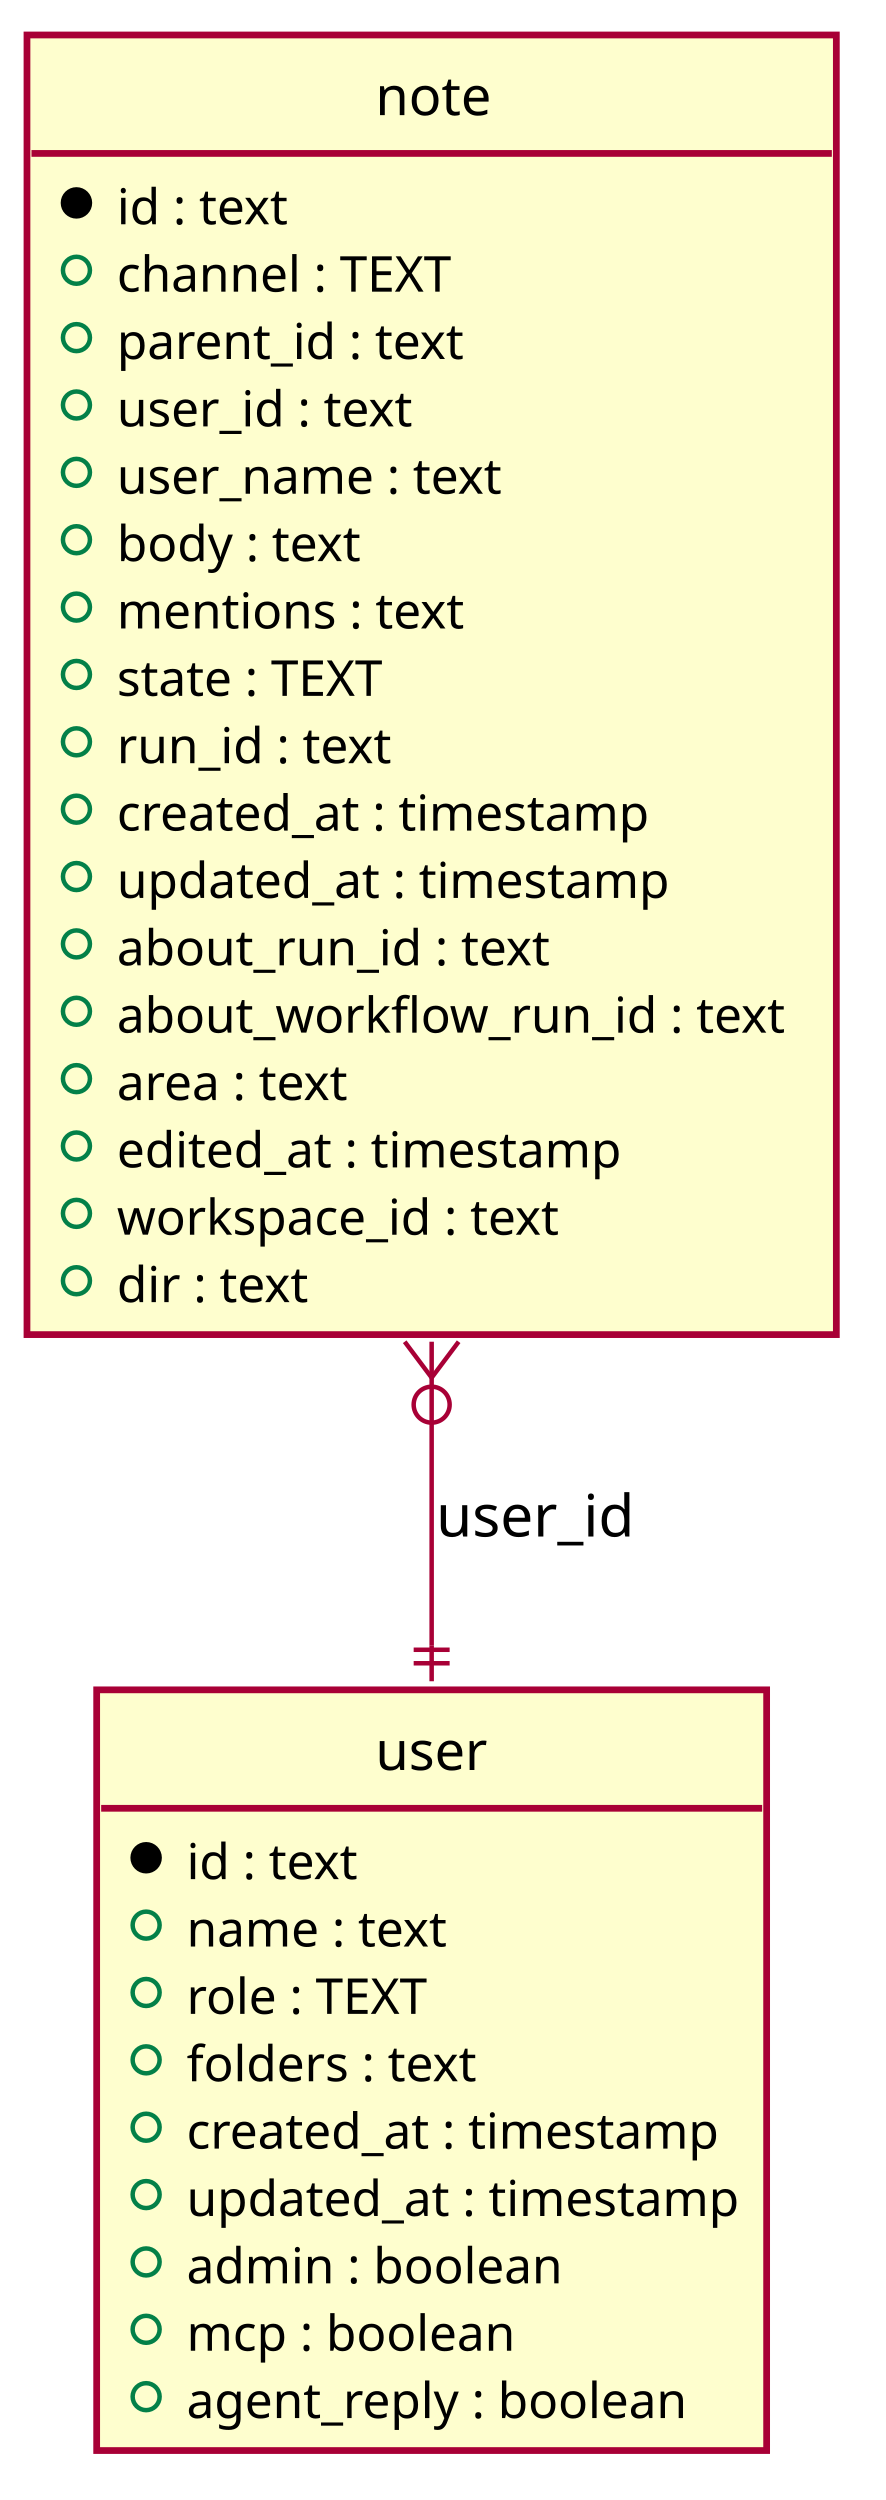
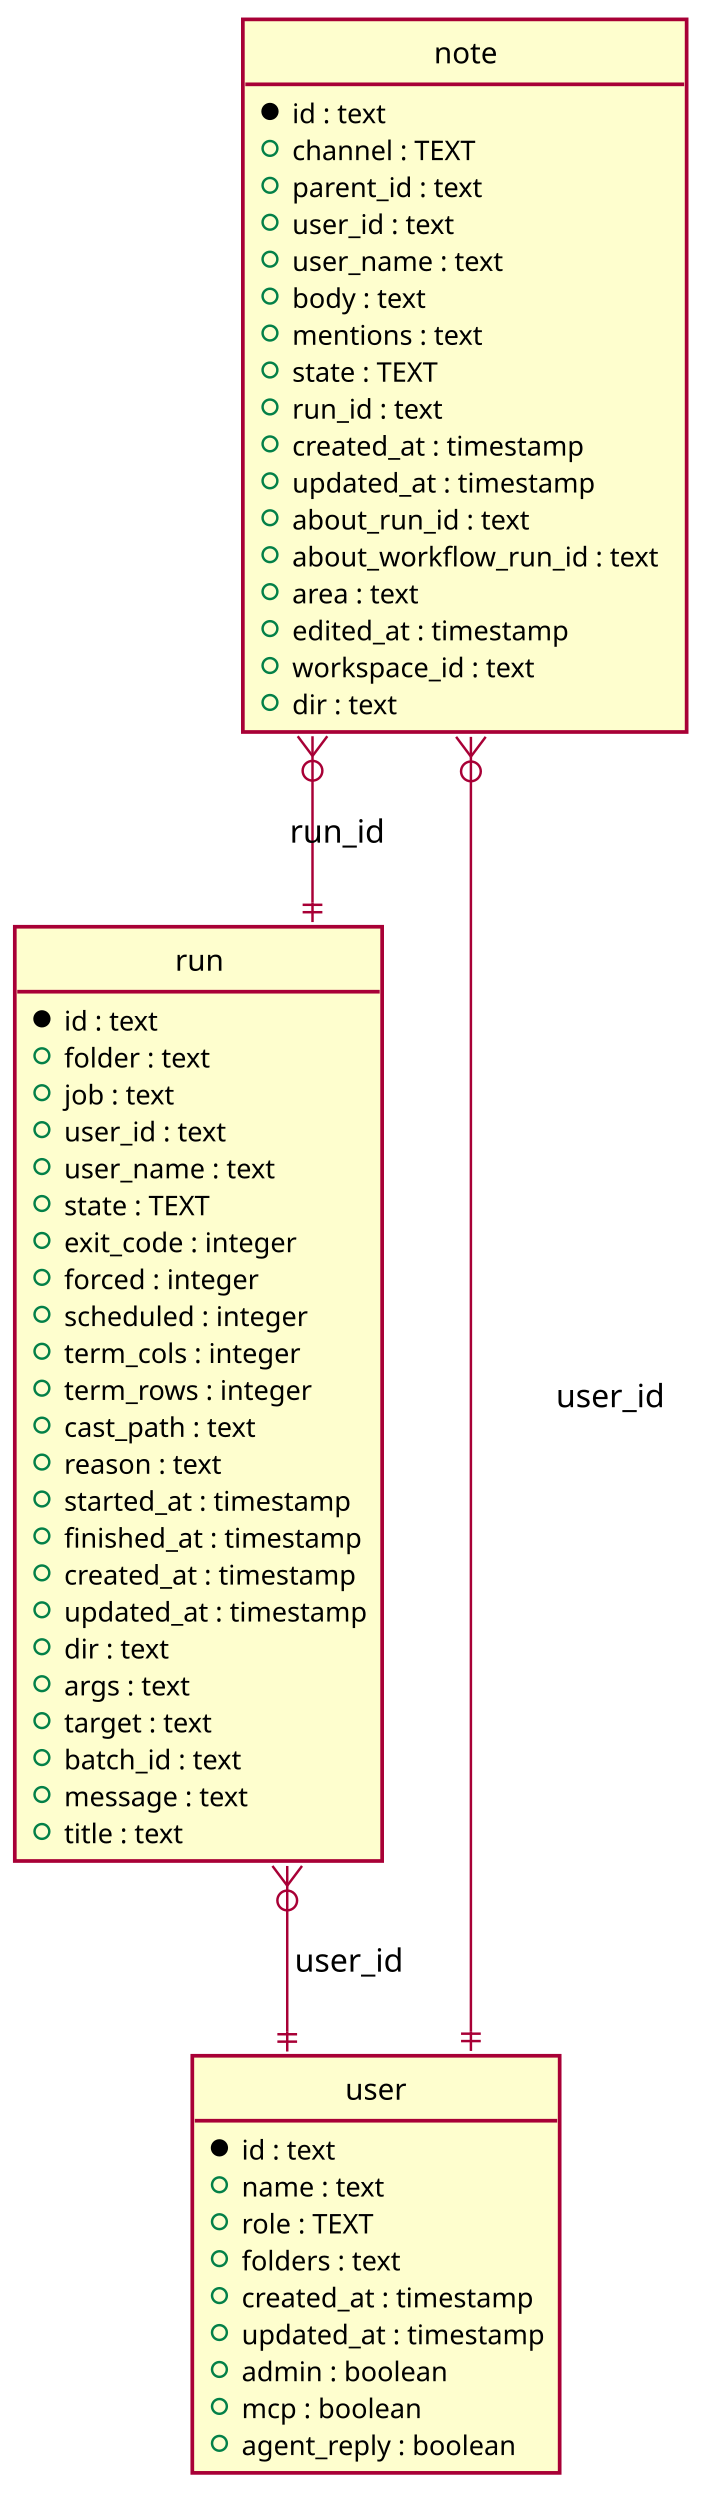
- <svg xmlns="http://www.w3.org/2000/svg" contentScriptType="application/ecmascript" contentStyleType="text/css" height="556px" preserveAspectRatio="none" style="width:197px;height:556px;" version="1.1" viewBox="0 0 197 556" width="197px" zoomAndPan="magnify">
+ <svg xmlns="http://www.w3.org/2000/svg" contentScriptType="application/ecmascript" contentStyleType="text/css" height="1014px" preserveAspectRatio="none" style="width:289px;height:1014px;" version="1.1" viewBox="0 0 289 1014" width="289px" zoomAndPan="magnify">
  <defs />
  <g>
-     <rect fill="#FEFECE" height="289.036" id="note" style="stroke: #A80036; stroke-width: 1.5;" width="180" x="6" y="7.78" />
-     <text fill="#000000" font-family="sans-serif" font-size="12" lengthAdjust="spacingAndGlyphs" textLength="25" x="83.5" y="25.608">note</text>
-     <line style="stroke: #A80036; stroke-width: 1.5;" x1="7" x2="185" y1="34.124" y2="34.124" />
-     <ellipse cx="17" cy="45.124" fill="#000000" rx="3" ry="3" style="stroke: #000000; stroke-width: 1.0;" />
-     <text fill="#000000" font-family="sans-serif" font-size="11" lengthAdjust="spacingAndGlyphs" textLength="39" x="26" y="49.883">id : text</text>
-     <ellipse cx="17" cy="60.106" fill="none" rx="3" ry="3" style="stroke: #038048; stroke-width: 1.0;" />
-     <text fill="#000000" font-family="sans-serif" font-size="11" lengthAdjust="spacingAndGlyphs" textLength="74" x="26" y="64.865">channel : TEXT</text>
-     <ellipse cx="17" cy="75.088" fill="none" rx="3" ry="3" style="stroke: #038048; stroke-width: 1.0;" />
-     <text fill="#000000" font-family="sans-serif" font-size="11" lengthAdjust="spacingAndGlyphs" textLength="79" x="26" y="79.847">parent_id : text</text>
-     <ellipse cx="17" cy="90.07" fill="none" rx="3" ry="3" style="stroke: #038048; stroke-width: 1.0;" />
-     <text fill="#000000" font-family="sans-serif" font-size="11" lengthAdjust="spacingAndGlyphs" textLength="67" x="26" y="94.829">user_id : text</text>
-     <ellipse cx="17" cy="105.052" fill="none" rx="3" ry="3" style="stroke: #038048; stroke-width: 1.0;" />
-     <text fill="#000000" font-family="sans-serif" font-size="11" lengthAdjust="spacingAndGlyphs" textLength="86" x="26" y="109.811">user_name : text</text>
-     <ellipse cx="17" cy="120.034" fill="none" rx="3" ry="3" style="stroke: #038048; stroke-width: 1.0;" />
-     <text fill="#000000" font-family="sans-serif" font-size="11" lengthAdjust="spacingAndGlyphs" textLength="56" x="26" y="124.793">body : text</text>
-     <ellipse cx="17" cy="135.015" fill="none" rx="3" ry="3" style="stroke: #038048; stroke-width: 1.0;" />
-     <text fill="#000000" font-family="sans-serif" font-size="11" lengthAdjust="spacingAndGlyphs" textLength="78" x="26" y="139.774">mentions : text</text>
-     <ellipse cx="17" cy="149.997" fill="none" rx="3" ry="3" style="stroke: #038048; stroke-width: 1.0;" />
-     <text fill="#000000" font-family="sans-serif" font-size="11" lengthAdjust="spacingAndGlyphs" textLength="58" x="26" y="154.756">state : TEXT</text>
-     <ellipse cx="17" cy="164.979" fill="none" rx="3" ry="3" style="stroke: #038048; stroke-width: 1.0;" />
-     <text fill="#000000" font-family="sans-serif" font-size="11" lengthAdjust="spacingAndGlyphs" textLength="63" x="26" y="169.738">run_id : text</text>
-     <ellipse cx="17" cy="179.961" fill="none" rx="3" ry="3" style="stroke: #038048; stroke-width: 1.0;" />
-     <text fill="#000000" font-family="sans-serif" font-size="11" lengthAdjust="spacingAndGlyphs" textLength="118" x="26" y="184.72">created_at : timestamp</text>
-     <ellipse cx="17" cy="194.943" fill="none" rx="3" ry="3" style="stroke: #038048; stroke-width: 1.0;" />
-     <text fill="#000000" font-family="sans-serif" font-size="11" lengthAdjust="spacingAndGlyphs" textLength="123" x="26" y="199.702">updated_at : timestamp</text>
-     <ellipse cx="17" cy="209.925" fill="none" rx="3" ry="3" style="stroke: #038048; stroke-width: 1.0;" />
-     <text fill="#000000" font-family="sans-serif" font-size="11" lengthAdjust="spacingAndGlyphs" textLength="99" x="26" y="214.684">about_run_id : text</text>
-     <ellipse cx="17" cy="224.907" fill="none" rx="3" ry="3" style="stroke: #038048; stroke-width: 1.0;" />
-     <text fill="#000000" font-family="sans-serif" font-size="11" lengthAdjust="spacingAndGlyphs" textLength="154" x="26" y="229.666">about_workflow_run_id : text</text>
-     <ellipse cx="17" cy="239.889" fill="none" rx="3" ry="3" style="stroke: #038048; stroke-width: 1.0;" />
-     <text fill="#000000" font-family="sans-serif" font-size="11" lengthAdjust="spacingAndGlyphs" textLength="52" x="26" y="244.648">area : text</text>
-     <ellipse cx="17" cy="254.87" fill="none" rx="3" ry="3" style="stroke: #038048; stroke-width: 1.0;" />
-     <text fill="#000000" font-family="sans-serif" font-size="11" lengthAdjust="spacingAndGlyphs" textLength="112" x="26" y="259.63">edited_at : timestamp</text>
-     <ellipse cx="17" cy="269.852" fill="none" rx="3" ry="3" style="stroke: #038048; stroke-width: 1.0;" />
-     <text fill="#000000" font-family="sans-serif" font-size="11" lengthAdjust="spacingAndGlyphs" textLength="100" x="26" y="274.611">workspace_id : text</text>
-     <ellipse cx="17" cy="284.834" fill="none" rx="3" ry="3" style="stroke: #038048; stroke-width: 1.0;" />
-     <text fill="#000000" font-family="sans-serif" font-size="11" lengthAdjust="spacingAndGlyphs" textLength="44" x="26" y="289.593">dir : text</text>
-     <rect fill="#FEFECE" height="169.181" id="user" style="stroke: #A80036; stroke-width: 1.5;" width="149" x="21.5" y="375.82" />
-     <text fill="#000000" font-family="sans-serif" font-size="12" lengthAdjust="spacingAndGlyphs" textLength="25" x="83.5" y="393.648">user</text>
-     <line style="stroke: #A80036; stroke-width: 1.5;" x1="22.5" x2="169.5" y1="402.164" y2="402.164" />
-     <ellipse cx="32.5" cy="413.164" fill="#000000" rx="3" ry="3" style="stroke: #000000; stroke-width: 1.0;" />
-     <text fill="#000000" font-family="sans-serif" font-size="11" lengthAdjust="spacingAndGlyphs" textLength="39" x="41.5" y="417.923">id : text</text>
-     <ellipse cx="32.5" cy="428.146" fill="none" rx="3" ry="3" style="stroke: #038048; stroke-width: 1.0;" />
-     <text fill="#000000" font-family="sans-serif" font-size="11" lengthAdjust="spacingAndGlyphs" textLength="58" x="41.5" y="432.905">name : text</text>
-     <ellipse cx="32.5" cy="443.128" fill="none" rx="3" ry="3" style="stroke: #038048; stroke-width: 1.0;" />
-     <text fill="#000000" font-family="sans-serif" font-size="11" lengthAdjust="spacingAndGlyphs" textLength="54" x="41.5" y="447.887">role : TEXT</text>
-     <ellipse cx="32.5" cy="458.11" fill="none" rx="3" ry="3" style="stroke: #038048; stroke-width: 1.0;" />
-     <text fill="#000000" font-family="sans-serif" font-size="11" lengthAdjust="spacingAndGlyphs" textLength="66" x="41.5" y="462.869">folders : text</text>
-     <ellipse cx="32.5" cy="473.092" fill="none" rx="3" ry="3" style="stroke: #038048; stroke-width: 1.0;" />
-     <text fill="#000000" font-family="sans-serif" font-size="11" lengthAdjust="spacingAndGlyphs" textLength="118" x="41.5" y="477.851">created_at : timestamp</text>
-     <ellipse cx="32.5" cy="488.074" fill="none" rx="3" ry="3" style="stroke: #038048; stroke-width: 1.0;" />
-     <text fill="#000000" font-family="sans-serif" font-size="11" lengthAdjust="spacingAndGlyphs" textLength="123" x="41.5" y="492.832">updated_at : timestamp</text>
-     <ellipse cx="32.5" cy="503.055" fill="none" rx="3" ry="3" style="stroke: #038048; stroke-width: 1.0;" />
-     <text fill="#000000" font-family="sans-serif" font-size="11" lengthAdjust="spacingAndGlyphs" textLength="85" x="41.5" y="507.814">admin : boolean</text>
-     <ellipse cx="32.5" cy="518.037" fill="none" rx="3" ry="3" style="stroke: #038048; stroke-width: 1.0;" />
-     <text fill="#000000" font-family="sans-serif" font-size="11" lengthAdjust="spacingAndGlyphs" textLength="74" x="41.5" y="522.796">mcp : boolean</text>
-     <ellipse cx="32.5" cy="533.019" fill="none" rx="3" ry="3" style="stroke: #038048; stroke-width: 1.0;" />
-     <text fill="#000000" font-family="sans-serif" font-size="11" lengthAdjust="spacingAndGlyphs" textLength="114" x="41.5" y="537.778">agent_reply : boolean</text>
-     <path d="M96,306.4 C96,306.4 96,365.91 96,365.91 " fill="none" id="note-user" style="stroke: #A80036; stroke-width: 1.0;" />
-     <line style="stroke: #A80036; stroke-width: 1.0;" x1="100" x2="92" y1="369.91" y2="369.91" />
-     <line style="stroke: #A80036; stroke-width: 1.0;" x1="100" x2="92" y1="366.91" y2="366.91" />
-     <line style="stroke: #A80036; stroke-width: 1.0;" x1="96" x2="96" y1="365.91" y2="373.91" />
-     <line style="stroke: #A80036; stroke-width: 1.0;" x1="96" x2="90" y1="306.4" y2="298.4" />
-     <line style="stroke: #A80036; stroke-width: 1.0;" x1="96" x2="102" y1="306.4" y2="298.4" />
-     <line style="stroke: #A80036; stroke-width: 1.0;" x1="96" x2="96" y1="306.4" y2="298.4" />
-     <ellipse cx="96" cy="312.4" fill="none" rx="4" ry="4" style="stroke: #A80036; stroke-width: 1.0;" />
-     <text fill="#000000" font-family="sans-serif" font-size="13" lengthAdjust="spacingAndGlyphs" textLength="43" x="97" y="341.717">user_id</text>
+     <rect fill="#FEFECE" height="289.036" id="note" style="stroke: #A80036; stroke-width: 1.5;" width="180" x="98.5" y="7.86" />
+     <text fill="#000000" font-family="sans-serif" font-size="12" lengthAdjust="spacingAndGlyphs" textLength="25" x="176" y="25.688">note</text>
+     <line style="stroke: #A80036; stroke-width: 1.5;" x1="99.5" x2="277.5" y1="34.204" y2="34.204" />
+     <ellipse cx="109.5" cy="45.204" fill="#000000" rx="3" ry="3" style="stroke: #000000; stroke-width: 1.0;" />
+     <text fill="#000000" font-family="sans-serif" font-size="11" lengthAdjust="spacingAndGlyphs" textLength="39" x="118.5" y="49.963">id : text</text>
+     <ellipse cx="109.5" cy="60.186" fill="none" rx="3" ry="3" style="stroke: #038048; stroke-width: 1.0;" />
+     <text fill="#000000" font-family="sans-serif" font-size="11" lengthAdjust="spacingAndGlyphs" textLength="74" x="118.5" y="64.945">channel : TEXT</text>
+     <ellipse cx="109.5" cy="75.168" fill="none" rx="3" ry="3" style="stroke: #038048; stroke-width: 1.0;" />
+     <text fill="#000000" font-family="sans-serif" font-size="11" lengthAdjust="spacingAndGlyphs" textLength="79" x="118.5" y="79.927">parent_id : text</text>
+     <ellipse cx="109.5" cy="90.15" fill="none" rx="3" ry="3" style="stroke: #038048; stroke-width: 1.0;" />
+     <text fill="#000000" font-family="sans-serif" font-size="11" lengthAdjust="spacingAndGlyphs" textLength="67" x="118.5" y="94.909">user_id : text</text>
+     <ellipse cx="109.5" cy="105.132" fill="none" rx="3" ry="3" style="stroke: #038048; stroke-width: 1.0;" />
+     <text fill="#000000" font-family="sans-serif" font-size="11" lengthAdjust="spacingAndGlyphs" textLength="86" x="118.5" y="109.891">user_name : text</text>
+     <ellipse cx="109.5" cy="120.114" fill="none" rx="3" ry="3" style="stroke: #038048; stroke-width: 1.0;" />
+     <text fill="#000000" font-family="sans-serif" font-size="11" lengthAdjust="spacingAndGlyphs" textLength="56" x="118.5" y="124.873">body : text</text>
+     <ellipse cx="109.5" cy="135.095" fill="none" rx="3" ry="3" style="stroke: #038048; stroke-width: 1.0;" />
+     <text fill="#000000" font-family="sans-serif" font-size="11" lengthAdjust="spacingAndGlyphs" textLength="78" x="118.5" y="139.854">mentions : text</text>
+     <ellipse cx="109.5" cy="150.077" fill="none" rx="3" ry="3" style="stroke: #038048; stroke-width: 1.0;" />
+     <text fill="#000000" font-family="sans-serif" font-size="11" lengthAdjust="spacingAndGlyphs" textLength="58" x="118.5" y="154.836">state : TEXT</text>
+     <ellipse cx="109.5" cy="165.059" fill="none" rx="3" ry="3" style="stroke: #038048; stroke-width: 1.0;" />
+     <text fill="#000000" font-family="sans-serif" font-size="11" lengthAdjust="spacingAndGlyphs" textLength="63" x="118.5" y="169.818">run_id : text</text>
+     <ellipse cx="109.5" cy="180.041" fill="none" rx="3" ry="3" style="stroke: #038048; stroke-width: 1.0;" />
+     <text fill="#000000" font-family="sans-serif" font-size="11" lengthAdjust="spacingAndGlyphs" textLength="118" x="118.5" y="184.8">created_at : timestamp</text>
+     <ellipse cx="109.5" cy="195.023" fill="none" rx="3" ry="3" style="stroke: #038048; stroke-width: 1.0;" />
+     <text fill="#000000" font-family="sans-serif" font-size="11" lengthAdjust="spacingAndGlyphs" textLength="123" x="118.5" y="199.782">updated_at : timestamp</text>
+     <ellipse cx="109.5" cy="210.005" fill="none" rx="3" ry="3" style="stroke: #038048; stroke-width: 1.0;" />
+     <text fill="#000000" font-family="sans-serif" font-size="11" lengthAdjust="spacingAndGlyphs" textLength="99" x="118.5" y="214.764">about_run_id : text</text>
+     <ellipse cx="109.5" cy="224.987" fill="none" rx="3" ry="3" style="stroke: #038048; stroke-width: 1.0;" />
+     <text fill="#000000" font-family="sans-serif" font-size="11" lengthAdjust="spacingAndGlyphs" textLength="154" x="118.5" y="229.746">about_workflow_run_id : text</text>
+     <ellipse cx="109.5" cy="239.969" fill="none" rx="3" ry="3" style="stroke: #038048; stroke-width: 1.0;" />
+     <text fill="#000000" font-family="sans-serif" font-size="11" lengthAdjust="spacingAndGlyphs" textLength="52" x="118.5" y="244.728">area : text</text>
+     <ellipse cx="109.5" cy="254.951" fill="none" rx="3" ry="3" style="stroke: #038048; stroke-width: 1.0;" />
+     <text fill="#000000" font-family="sans-serif" font-size="11" lengthAdjust="spacingAndGlyphs" textLength="112" x="118.5" y="259.709">edited_at : timestamp</text>
+     <ellipse cx="109.5" cy="269.932" fill="none" rx="3" ry="3" style="stroke: #038048; stroke-width: 1.0;" />
+     <text fill="#000000" font-family="sans-serif" font-size="11" lengthAdjust="spacingAndGlyphs" textLength="100" x="118.5" y="274.691">workspace_id : text</text>
+     <ellipse cx="109.5" cy="284.914" fill="none" rx="3" ry="3" style="stroke: #038048; stroke-width: 1.0;" />
+     <text fill="#000000" font-family="sans-serif" font-size="11" lengthAdjust="spacingAndGlyphs" textLength="44" x="118.5" y="289.673">dir : text</text>
+     <rect fill="#FEFECE" height="378.928" id="run" style="stroke: #A80036; stroke-width: 1.5;" width="149" x="6" y="375.89" />
+     <text fill="#000000" font-family="sans-serif" font-size="12" lengthAdjust="spacingAndGlyphs" textLength="19" x="71" y="393.718">run</text>
+     <line style="stroke: #A80036; stroke-width: 1.5;" x1="7" x2="154" y1="402.234" y2="402.234" />
+     <ellipse cx="17" cy="413.234" fill="#000000" rx="3" ry="3" style="stroke: #000000; stroke-width: 1.0;" />
+     <text fill="#000000" font-family="sans-serif" font-size="11" lengthAdjust="spacingAndGlyphs" textLength="39" x="26" y="417.993">id : text</text>
+     <ellipse cx="17" cy="428.216" fill="none" rx="3" ry="3" style="stroke: #038048; stroke-width: 1.0;" />
+     <text fill="#000000" font-family="sans-serif" font-size="11" lengthAdjust="spacingAndGlyphs" textLength="61" x="26" y="432.975">folder : text</text>
+     <ellipse cx="17" cy="443.198" fill="none" rx="3" ry="3" style="stroke: #038048; stroke-width: 1.0;" />
+     <text fill="#000000" font-family="sans-serif" font-size="11" lengthAdjust="spacingAndGlyphs" textLength="46" x="26" y="447.957">job : text</text>
+     <ellipse cx="17" cy="458.18" fill="none" rx="3" ry="3" style="stroke: #038048; stroke-width: 1.0;" />
+     <text fill="#000000" font-family="sans-serif" font-size="11" lengthAdjust="spacingAndGlyphs" textLength="67" x="26" y="462.939">user_id : text</text>
+     <ellipse cx="17" cy="473.162" fill="none" rx="3" ry="3" style="stroke: #038048; stroke-width: 1.0;" />
+     <text fill="#000000" font-family="sans-serif" font-size="11" lengthAdjust="spacingAndGlyphs" textLength="86" x="26" y="477.921">user_name : text</text>
+     <ellipse cx="17" cy="488.144" fill="none" rx="3" ry="3" style="stroke: #038048; stroke-width: 1.0;" />
+     <text fill="#000000" font-family="sans-serif" font-size="11" lengthAdjust="spacingAndGlyphs" textLength="58" x="26" y="492.902">state : TEXT</text>
+     <ellipse cx="17" cy="503.125" fill="none" rx="3" ry="3" style="stroke: #038048; stroke-width: 1.0;" />
+     <text fill="#000000" font-family="sans-serif" font-size="11" lengthAdjust="spacingAndGlyphs" textLength="96" x="26" y="507.884">exit_code : integer</text>
+     <ellipse cx="17" cy="518.107" fill="none" rx="3" ry="3" style="stroke: #038048; stroke-width: 1.0;" />
+     <text fill="#000000" font-family="sans-serif" font-size="11" lengthAdjust="spacingAndGlyphs" textLength="81" x="26" y="522.866">forced : integer</text>
+     <ellipse cx="17" cy="533.089" fill="none" rx="3" ry="3" style="stroke: #038048; stroke-width: 1.0;" />
+     <text fill="#000000" font-family="sans-serif" font-size="11" lengthAdjust="spacingAndGlyphs" textLength="100" x="26" y="537.848">scheduled : integer</text>
+     <ellipse cx="17" cy="548.071" fill="none" rx="3" ry="3" style="stroke: #038048; stroke-width: 1.0;" />
+     <text fill="#000000" font-family="sans-serif" font-size="11" lengthAdjust="spacingAndGlyphs" textLength="97" x="26" y="552.83">term_cols : integer</text>
+     <ellipse cx="17" cy="563.053" fill="none" rx="3" ry="3" style="stroke: #038048; stroke-width: 1.0;" />
+     <text fill="#000000" font-family="sans-serif" font-size="11" lengthAdjust="spacingAndGlyphs" textLength="103" x="26" y="567.812">term_rows : integer</text>
+     <ellipse cx="17" cy="578.035" fill="none" rx="3" ry="3" style="stroke: #038048; stroke-width: 1.0;" />
+     <text fill="#000000" font-family="sans-serif" font-size="11" lengthAdjust="spacingAndGlyphs" textLength="78" x="26" y="582.794">cast_path : text</text>
+     <ellipse cx="17" cy="593.017" fill="none" rx="3" ry="3" style="stroke: #038048; stroke-width: 1.0;" />
+     <text fill="#000000" font-family="sans-serif" font-size="11" lengthAdjust="spacingAndGlyphs" textLength="65" x="26" y="597.776">reason : text</text>
+     <ellipse cx="17" cy="607.999" fill="none" rx="3" ry="3" style="stroke: #038048; stroke-width: 1.0;" />
+     <text fill="#000000" font-family="sans-serif" font-size="11" lengthAdjust="spacingAndGlyphs" textLength="116" x="26" y="612.758">started_at : timestamp</text>
+     <ellipse cx="17" cy="622.981" fill="none" rx="3" ry="3" style="stroke: #038048; stroke-width: 1.0;" />
+     <text fill="#000000" font-family="sans-serif" font-size="11" lengthAdjust="spacingAndGlyphs" textLength="121" x="26" y="627.74">finished_at : timestamp</text>
+     <ellipse cx="17" cy="637.962" fill="none" rx="3" ry="3" style="stroke: #038048; stroke-width: 1.0;" />
+     <text fill="#000000" font-family="sans-serif" font-size="11" lengthAdjust="spacingAndGlyphs" textLength="118" x="26" y="642.721">created_at : timestamp</text>
+     <ellipse cx="17" cy="652.944" fill="none" rx="3" ry="3" style="stroke: #038048; stroke-width: 1.0;" />
+     <text fill="#000000" font-family="sans-serif" font-size="11" lengthAdjust="spacingAndGlyphs" textLength="123" x="26" y="657.703">updated_at : timestamp</text>
+     <ellipse cx="17" cy="667.926" fill="none" rx="3" ry="3" style="stroke: #038048; stroke-width: 1.0;" />
+     <text fill="#000000" font-family="sans-serif" font-size="11" lengthAdjust="spacingAndGlyphs" textLength="44" x="26" y="672.685">dir : text</text>
+     <ellipse cx="17" cy="682.908" fill="none" rx="3" ry="3" style="stroke: #038048; stroke-width: 1.0;" />
+     <text fill="#000000" font-family="sans-serif" font-size="11" lengthAdjust="spacingAndGlyphs" textLength="52" x="26" y="687.667">args : text</text>
+     <ellipse cx="17" cy="697.89" fill="none" rx="3" ry="3" style="stroke: #038048; stroke-width: 1.0;" />
+     <text fill="#000000" font-family="sans-serif" font-size="11" lengthAdjust="spacingAndGlyphs" textLength="61" x="26" y="702.649">target : text</text>
+     <ellipse cx="17" cy="712.872" fill="none" rx="3" ry="3" style="stroke: #038048; stroke-width: 1.0;" />
+     <text fill="#000000" font-family="sans-serif" font-size="11" lengthAdjust="spacingAndGlyphs" textLength="73" x="26" y="717.631">batch_id : text</text>
+     <ellipse cx="17" cy="727.854" fill="none" rx="3" ry="3" style="stroke: #038048; stroke-width: 1.0;" />
+     <text fill="#000000" font-family="sans-serif" font-size="11" lengthAdjust="spacingAndGlyphs" textLength="74" x="26" y="732.613">message : text</text>
+     <ellipse cx="17" cy="742.836" fill="none" rx="3" ry="3" style="stroke: #038048; stroke-width: 1.0;" />
+     <text fill="#000000" font-family="sans-serif" font-size="11" lengthAdjust="spacingAndGlyphs" textLength="49" x="26" y="747.595">title : text</text>
+     <rect fill="#FEFECE" height="169.181" id="user" style="stroke: #A80036; stroke-width: 1.5;" width="149" x="78" y="833.82" />
+     <text fill="#000000" font-family="sans-serif" font-size="12" lengthAdjust="spacingAndGlyphs" textLength="25" x="140" y="851.648">user</text>
+     <line style="stroke: #A80036; stroke-width: 1.5;" x1="79" x2="226" y1="860.164" y2="860.164" />
+     <ellipse cx="89" cy="871.164" fill="#000000" rx="3" ry="3" style="stroke: #000000; stroke-width: 1.0;" />
+     <text fill="#000000" font-family="sans-serif" font-size="11" lengthAdjust="spacingAndGlyphs" textLength="39" x="98" y="875.923">id : text</text>
+     <ellipse cx="89" cy="886.146" fill="none" rx="3" ry="3" style="stroke: #038048; stroke-width: 1.0;" />
+     <text fill="#000000" font-family="sans-serif" font-size="11" lengthAdjust="spacingAndGlyphs" textLength="58" x="98" y="890.905">name : text</text>
+     <ellipse cx="89" cy="901.128" fill="none" rx="3" ry="3" style="stroke: #038048; stroke-width: 1.0;" />
+     <text fill="#000000" font-family="sans-serif" font-size="11" lengthAdjust="spacingAndGlyphs" textLength="54" x="98" y="905.887">role : TEXT</text>
+     <ellipse cx="89" cy="916.11" fill="none" rx="3" ry="3" style="stroke: #038048; stroke-width: 1.0;" />
+     <text fill="#000000" font-family="sans-serif" font-size="11" lengthAdjust="spacingAndGlyphs" textLength="66" x="98" y="920.869">folders : text</text>
+     <ellipse cx="89" cy="931.092" fill="none" rx="3" ry="3" style="stroke: #038048; stroke-width: 1.0;" />
+     <text fill="#000000" font-family="sans-serif" font-size="11" lengthAdjust="spacingAndGlyphs" textLength="118" x="98" y="935.851">created_at : timestamp</text>
+     <ellipse cx="89" cy="946.074" fill="none" rx="3" ry="3" style="stroke: #038048; stroke-width: 1.0;" />
+     <text fill="#000000" font-family="sans-serif" font-size="11" lengthAdjust="spacingAndGlyphs" textLength="123" x="98" y="950.832">updated_at : timestamp</text>
+     <ellipse cx="89" cy="961.055" fill="none" rx="3" ry="3" style="stroke: #038048; stroke-width: 1.0;" />
+     <text fill="#000000" font-family="sans-serif" font-size="11" lengthAdjust="spacingAndGlyphs" textLength="85" x="98" y="965.814">admin : boolean</text>
+     <ellipse cx="89" cy="976.037" fill="none" rx="3" ry="3" style="stroke: #038048; stroke-width: 1.0;" />
+     <text fill="#000000" font-family="sans-serif" font-size="11" lengthAdjust="spacingAndGlyphs" textLength="74" x="98" y="980.796">mcp : boolean</text>
+     <ellipse cx="89" cy="991.019" fill="none" rx="3" ry="3" style="stroke: #038048; stroke-width: 1.0;" />
+     <text fill="#000000" font-family="sans-serif" font-size="11" lengthAdjust="spacingAndGlyphs" textLength="114" x="98" y="995.778">agent_reply : boolean</text>
+     <path d="M191,306.87 C191,306.87 191,823.86 191,823.86 " fill="none" id="note-user" style="stroke: #A80036; stroke-width: 1.0;" />
+     <line style="stroke: #A80036; stroke-width: 1.0;" x1="195" x2="187" y1="827.86" y2="827.86" />
+     <line style="stroke: #A80036; stroke-width: 1.0;" x1="195" x2="187" y1="824.86" y2="824.86" />
+     <line style="stroke: #A80036; stroke-width: 1.0;" x1="191" x2="191" y1="823.86" y2="831.86" />
+     <line style="stroke: #A80036; stroke-width: 1.0;" x1="191" x2="185" y1="306.87" y2="298.87" />
+     <line style="stroke: #A80036; stroke-width: 1.0;" x1="191" x2="197" y1="306.87" y2="298.87" />
+     <line style="stroke: #A80036; stroke-width: 1.0;" x1="191" x2="191" y1="306.87" y2="298.87" />
+     <ellipse cx="191" cy="312.87" fill="none" rx="4" ry="4" style="stroke: #A80036; stroke-width: 1.0;" />
+     <text fill="#000000" font-family="sans-serif" font-size="13" lengthAdjust="spacingAndGlyphs" textLength="43" x="225.5" y="570.757">user_id</text>
+     <path d="M126.75,306.62 C126.75,306.62 126.75,365.99 126.75,365.99 " fill="none" id="note-run" style="stroke: #A80036; stroke-width: 1.0;" />
+     <line style="stroke: #A80036; stroke-width: 1.0;" x1="130.75" x2="122.75" y1="369.99" y2="369.99" />
+     <line style="stroke: #A80036; stroke-width: 1.0;" x1="130.75" x2="122.75" y1="366.99" y2="366.99" />
+     <line style="stroke: #A80036; stroke-width: 1.0;" x1="126.75" x2="126.75" y1="365.99" y2="373.99" />
+     <line style="stroke: #A80036; stroke-width: 1.0;" x1="126.75" x2="120.75" y1="306.62" y2="298.62" />
+     <line style="stroke: #A80036; stroke-width: 1.0;" x1="126.75" x2="132.75" y1="306.62" y2="298.62" />
+     <line style="stroke: #A80036; stroke-width: 1.0;" x1="126.75" x2="126.75" y1="306.62" y2="298.62" />
+     <ellipse cx="126.75" cy="312.62" fill="none" rx="4" ry="4" style="stroke: #A80036; stroke-width: 1.0;" />
+     <text fill="#000000" font-family="sans-serif" font-size="13" lengthAdjust="spacingAndGlyphs" textLength="38" x="117.5" y="341.787">run_id</text>
+     <path d="M116.5,764.83 C116.5,764.83 116.5,824.09 116.5,824.09 " fill="none" id="run-user" style="stroke: #A80036; stroke-width: 1.0;" />
+     <line style="stroke: #A80036; stroke-width: 1.0;" x1="120.5" x2="112.5" y1="828.09" y2="828.09" />
+     <line style="stroke: #A80036; stroke-width: 1.0;" x1="120.5" x2="112.5" y1="825.09" y2="825.09" />
+     <line style="stroke: #A80036; stroke-width: 1.0;" x1="116.5" x2="116.5" y1="824.09" y2="832.09" />
+     <line style="stroke: #A80036; stroke-width: 1.0;" x1="116.5" x2="110.5" y1="764.83" y2="756.83" />
+     <line style="stroke: #A80036; stroke-width: 1.0;" x1="116.5" x2="122.5" y1="764.83" y2="756.83" />
+     <line style="stroke: #A80036; stroke-width: 1.0;" x1="116.5" x2="116.5" y1="764.83" y2="756.83" />
+     <ellipse cx="116.5" cy="770.83" fill="none" rx="4" ry="4" style="stroke: #A80036; stroke-width: 1.0;" />
+     <text fill="#000000" font-family="sans-serif" font-size="13" lengthAdjust="spacingAndGlyphs" textLength="43" x="119.5" y="799.717">user_id</text>
  </g>
</svg>
